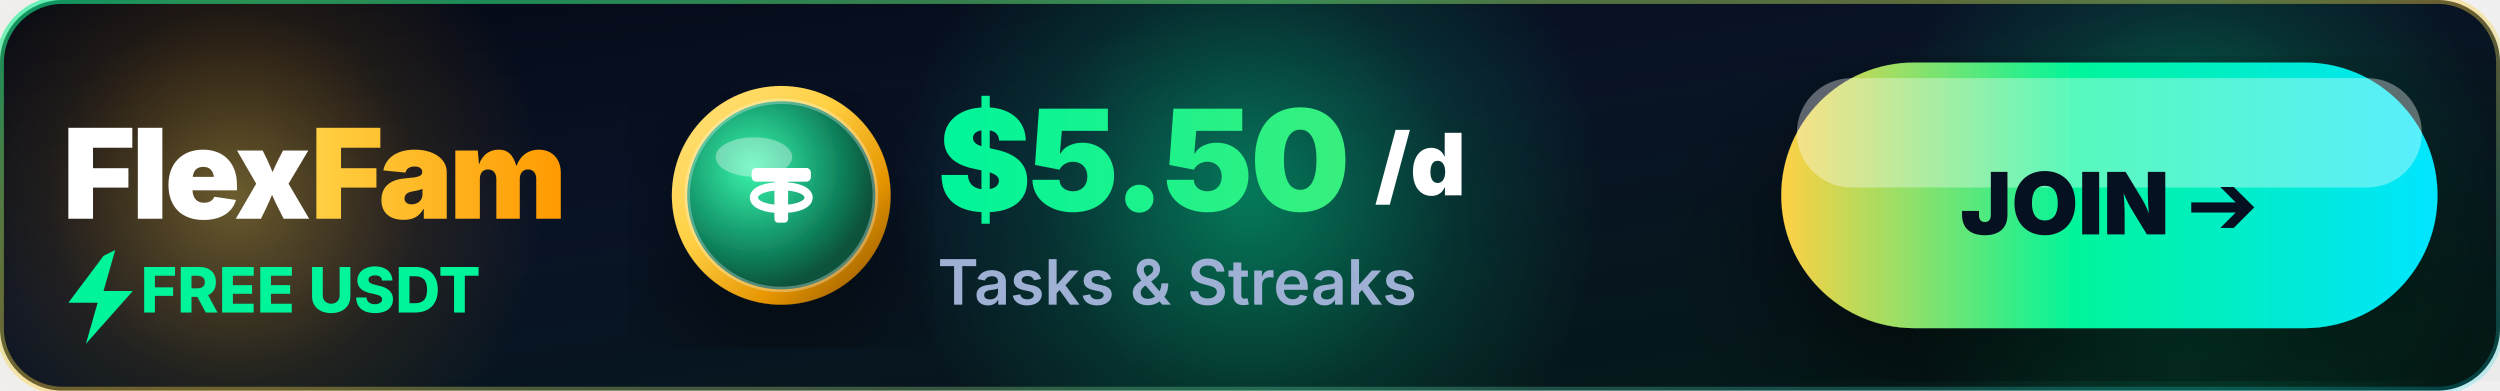
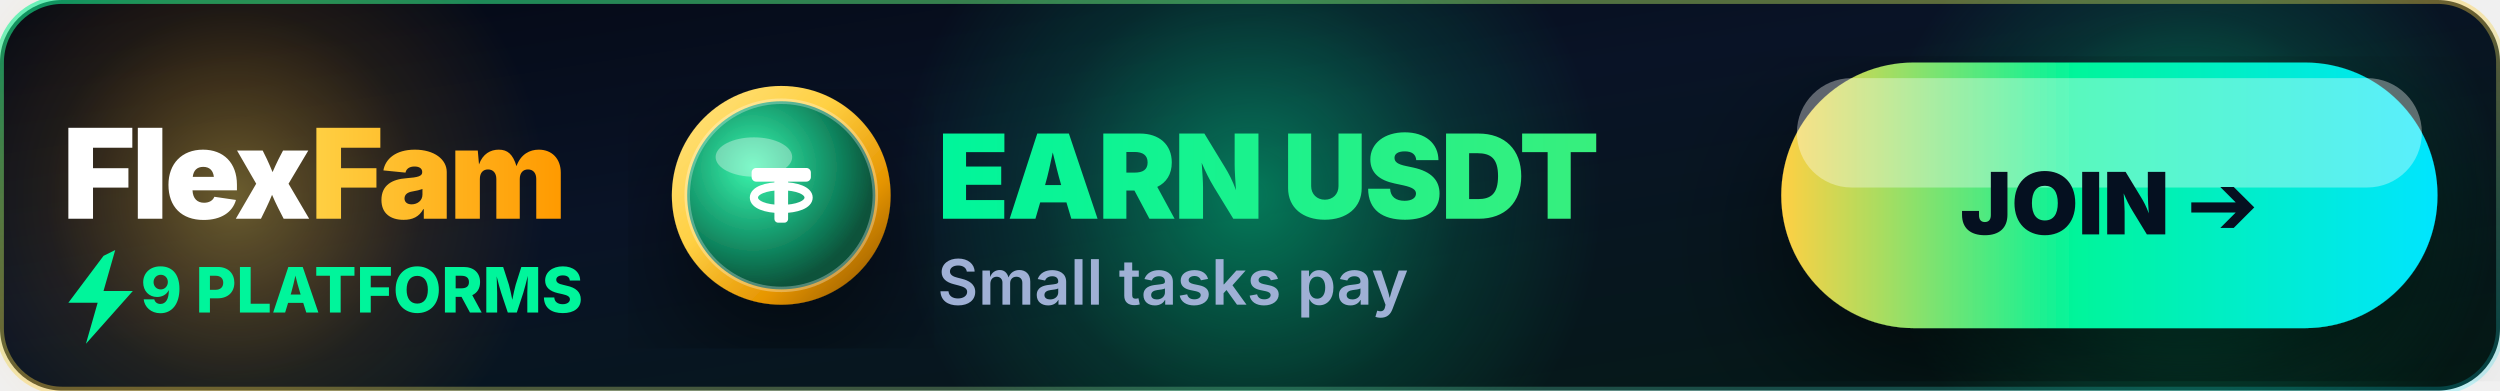
- <svg xmlns="http://www.w3.org/2000/svg" width="320" height="50" viewBox="0 0 320 50" role="img" aria-label="FlexFam Mobile 320x50">
+ <svg xmlns="http://www.w3.org/2000/svg" width="320" height="50" viewBox="0 0 320 50" role="img" aria-label="FlexFam mobile banner — small social tasks, real USDT">
  <defs>
    <linearGradient id="m320_bg" x1="0%" y1="0%" x2="100%" y2="100%">
      <stop offset="0%" stop-color="#040814" />
      <stop offset="40%" stop-color="#091326" />
      <stop offset="100%" stop-color="#041a15" />
    </linearGradient>
    <linearGradient id="m320_card" x1="0%" y1="0%" x2="0%" y2="100%">
      <stop offset="0%" stop-color="rgba(16, 35, 71, 0.75)" />
      <stop offset="100%" stop-color="rgba(7, 18, 38, 0.9)" />
    </linearGradient>
    <linearGradient id="m320_borderGrad" x1="0%" y1="0%" x2="100%" y2="100%">
      <stop offset="0%" stop-color="rgba(0, 245, 155, 0.6)" />
      <stop offset="50%" stop-color="rgba(255, 208, 67, 0.4)" />
      <stop offset="100%" stop-color="rgba(0, 229, 255, 0.2)" />
    </linearGradient>
    <linearGradient id="m320_gold" x1="0%" y1="0%" x2="100%" y2="0%">
      <stop offset="0%" stop-color="#fff076" />
      <stop offset="50%" stop-color="#ffd043" />
      <stop offset="100%" stop-color="#ff9a00" />
    </linearGradient>
    <linearGradient id="m320_emerald" x1="0%" y1="0%" x2="100%" y2="0%">
      <stop offset="0%" stop-color="#00f59b" />
      <stop offset="100%" stop-color="#38ef7d" />
    </linearGradient>
    <linearGradient id="m320_btn" x1="0%" y1="0%" x2="100%" y2="0%">
      <stop offset="0%" stop-color="#ffd043" />
      <stop offset="45%" stop-color="#00f59b" />
      <stop offset="100%" stop-color="#00e5ff" />
    </linearGradient>
    <linearGradient id="m320_goldRim" x1="0%" y1="0%" x2="100%" y2="100%">
      <stop offset="0%" stop-color="#ffe484" />
      <stop offset="40%" stop-color="#ffd043" />
      <stop offset="70%" stop-color="#e69500" />
      <stop offset="100%" stop-color="#804a00" />
    </linearGradient>
    <radialGradient id="m320_coinFace" cx="35%" cy="35%" r="65%">
      <stop offset="0%" stop-color="#3bf6ad" />
      <stop offset="60%" stop-color="#14966a" />
      <stop offset="100%" stop-color="#08523a" />
    </radialGradient>
    <radialGradient id="m320_glowGreen" cx="50%" cy="50%" r="50%">
      <stop offset="0%" stop-color="#00f59b" stop-opacity="0.45" />
      <stop offset="60%" stop-color="#00f59b" stop-opacity="0.12" />
      <stop offset="100%" stop-color="#00f59b" stop-opacity="0" />
    </radialGradient>
    <radialGradient id="m320_glowGold" cx="50%" cy="50%" r="50%">
      <stop offset="0%" stop-color="#ffd043" stop-opacity="0.4" />
      <stop offset="60%" stop-color="#ff9a00" stop-opacity="0.1" />
      <stop offset="100%" stop-color="#ff9a00" stop-opacity="0" />
    </radialGradient>
    <filter id="m320_shadow" x="-20%" y="-20%" width="140%" height="140%">
      <feDropShadow dx="0" dy="6" stdDeviation="8" flood-color="#000000" flood-opacity="0.6" />
    </filter>
  </defs>
  <style>
    .brand { font-family: Inter, system-ui, -apple-system, Roboto, 'Segoe UI', Arial, sans-serif; font-weight: 900; }
    .title { font-family: Inter, system-ui, -apple-system, Roboto, 'Segoe UI', Arial, sans-serif; font-weight: 800; }
    .body { font-family: Inter, system-ui, -apple-system, Roboto, 'Segoe UI', Arial, sans-serif; font-weight: 600; }
    .mono { font-family: ui-monospace, SFMono-Regular, Menlo, Monaco, Consolas, monospace; font-weight: 700; }
  </style>
  <rect width="320" height="50" rx="8" fill="url(#m320_bg)" />
  <rect width="320" height="50" rx="8" fill="none" stroke="url(#m320_borderGrad)" stroke-width="1" />
  <circle cx="30" cy="25" r="40" fill="url(#m320_glowGold)" />
  <circle cx="160" cy="25" r="45" fill="url(#m320_glowGreen)" />
  <circle cx="280" cy="25" r="40" fill="url(#m320_glowGreen)" />
  <g transform="translate(8, 9)">
    <text x="0" y="19" class="brand" font-size="16" fill="#ffffff" letter-spacing="-0.5px">Flex<tspan fill="url(#m320_gold)">Fam</tspan>
    </text>
    <g transform="translate(0, 23)">
      <path transform="translate(0, 0) scale(0.75)" d="M7 1L1 9h5l-2 7 8-9H7l2-7z" fill="#00f59b" />
-       <text x="10" y="8" class="title" font-size="8" fill="#00f59b">FREE USDT</text>
+       <text x="10" y="8" class="title" font-size="8" fill="#00f59b">9 PLATFORMS</text>
    </g>
  </g>
  <g transform="translate(86, 8)">
    <g transform="translate(14, 17)" filter="url(#m320_shadow)">
      <circle cx="0" cy="0" r="14" fill="url(#m320_goldRim)" />
      <circle cx="0" cy="0" r="12.04" fill="url(#m320_coinFace)" />
      <circle cx="0" cy="0" r="12.04" fill="none" stroke="rgba(255,255,255,0.3)" stroke-width="0.7" />
      <g transform="scale(0.5833333) translate(-12, -12)">
        <rect x="5.5" y="6" width="13" height="3" rx="1" fill="#ffffff" />
        <rect x="10.5" y="8" width="3" height="10" rx="0.8" fill="#ffffff" />
        <path d="M 6 12.5 C 6 11 8.5 10 12 10 C 15.5 10 18 11 18 12.5 C 18 14 15.5 15 12 15 C 8.5 15 6 14 6 12.5 Z" fill="none" stroke="#ffffff" stroke-width="1.8" />
      </g>
      <ellipse cx="-3.5" cy="-4.9" rx="4.9" ry="2.52" fill="rgba(255,255,255,0.35)" />
    </g>
    <g transform="translate(34, 3)">
-       <g transform="translate(0, 16)">
-         <text x="0" y="0" class="brand" font-size="18" fill="url(#m320_emerald)" letter-spacing="-0.4px">$5.50</text>
-         <text x="56" y="-2" class="brand" font-size="11" fill="#ffffff">/d</text>
+       <g transform="translate(0, 17)">
+         <text x="0" y="0" class="brand" font-size="15" fill="url(#m320_emerald)" letter-spacing="-0.3px">EARN USDT</text>
      </g>
-       <text x="0" y="28" class="body" font-size="8" fill="#9fb0d5">Tasks &amp; Streaks</text>
+       <text x="0" y="28" class="body" font-size="8" fill="#9fb0d5">Small tasks pay</text>
    </g>
  </g>
  <g transform="translate(228, 8)">
    <rect x="0" y="0" width="84" height="34" rx="17" fill="url(#m320_btn)" filter="url(#m320_shadow)" />
    <rect x="2" y="2" width="80" height="14" rx="7" fill="rgba(255,255,255,0.35)" />
    <text x="42" y="22" class="brand" font-size="11" fill="#051020" text-anchor="middle">JOIN ➔</text>
  </g>
</svg>
